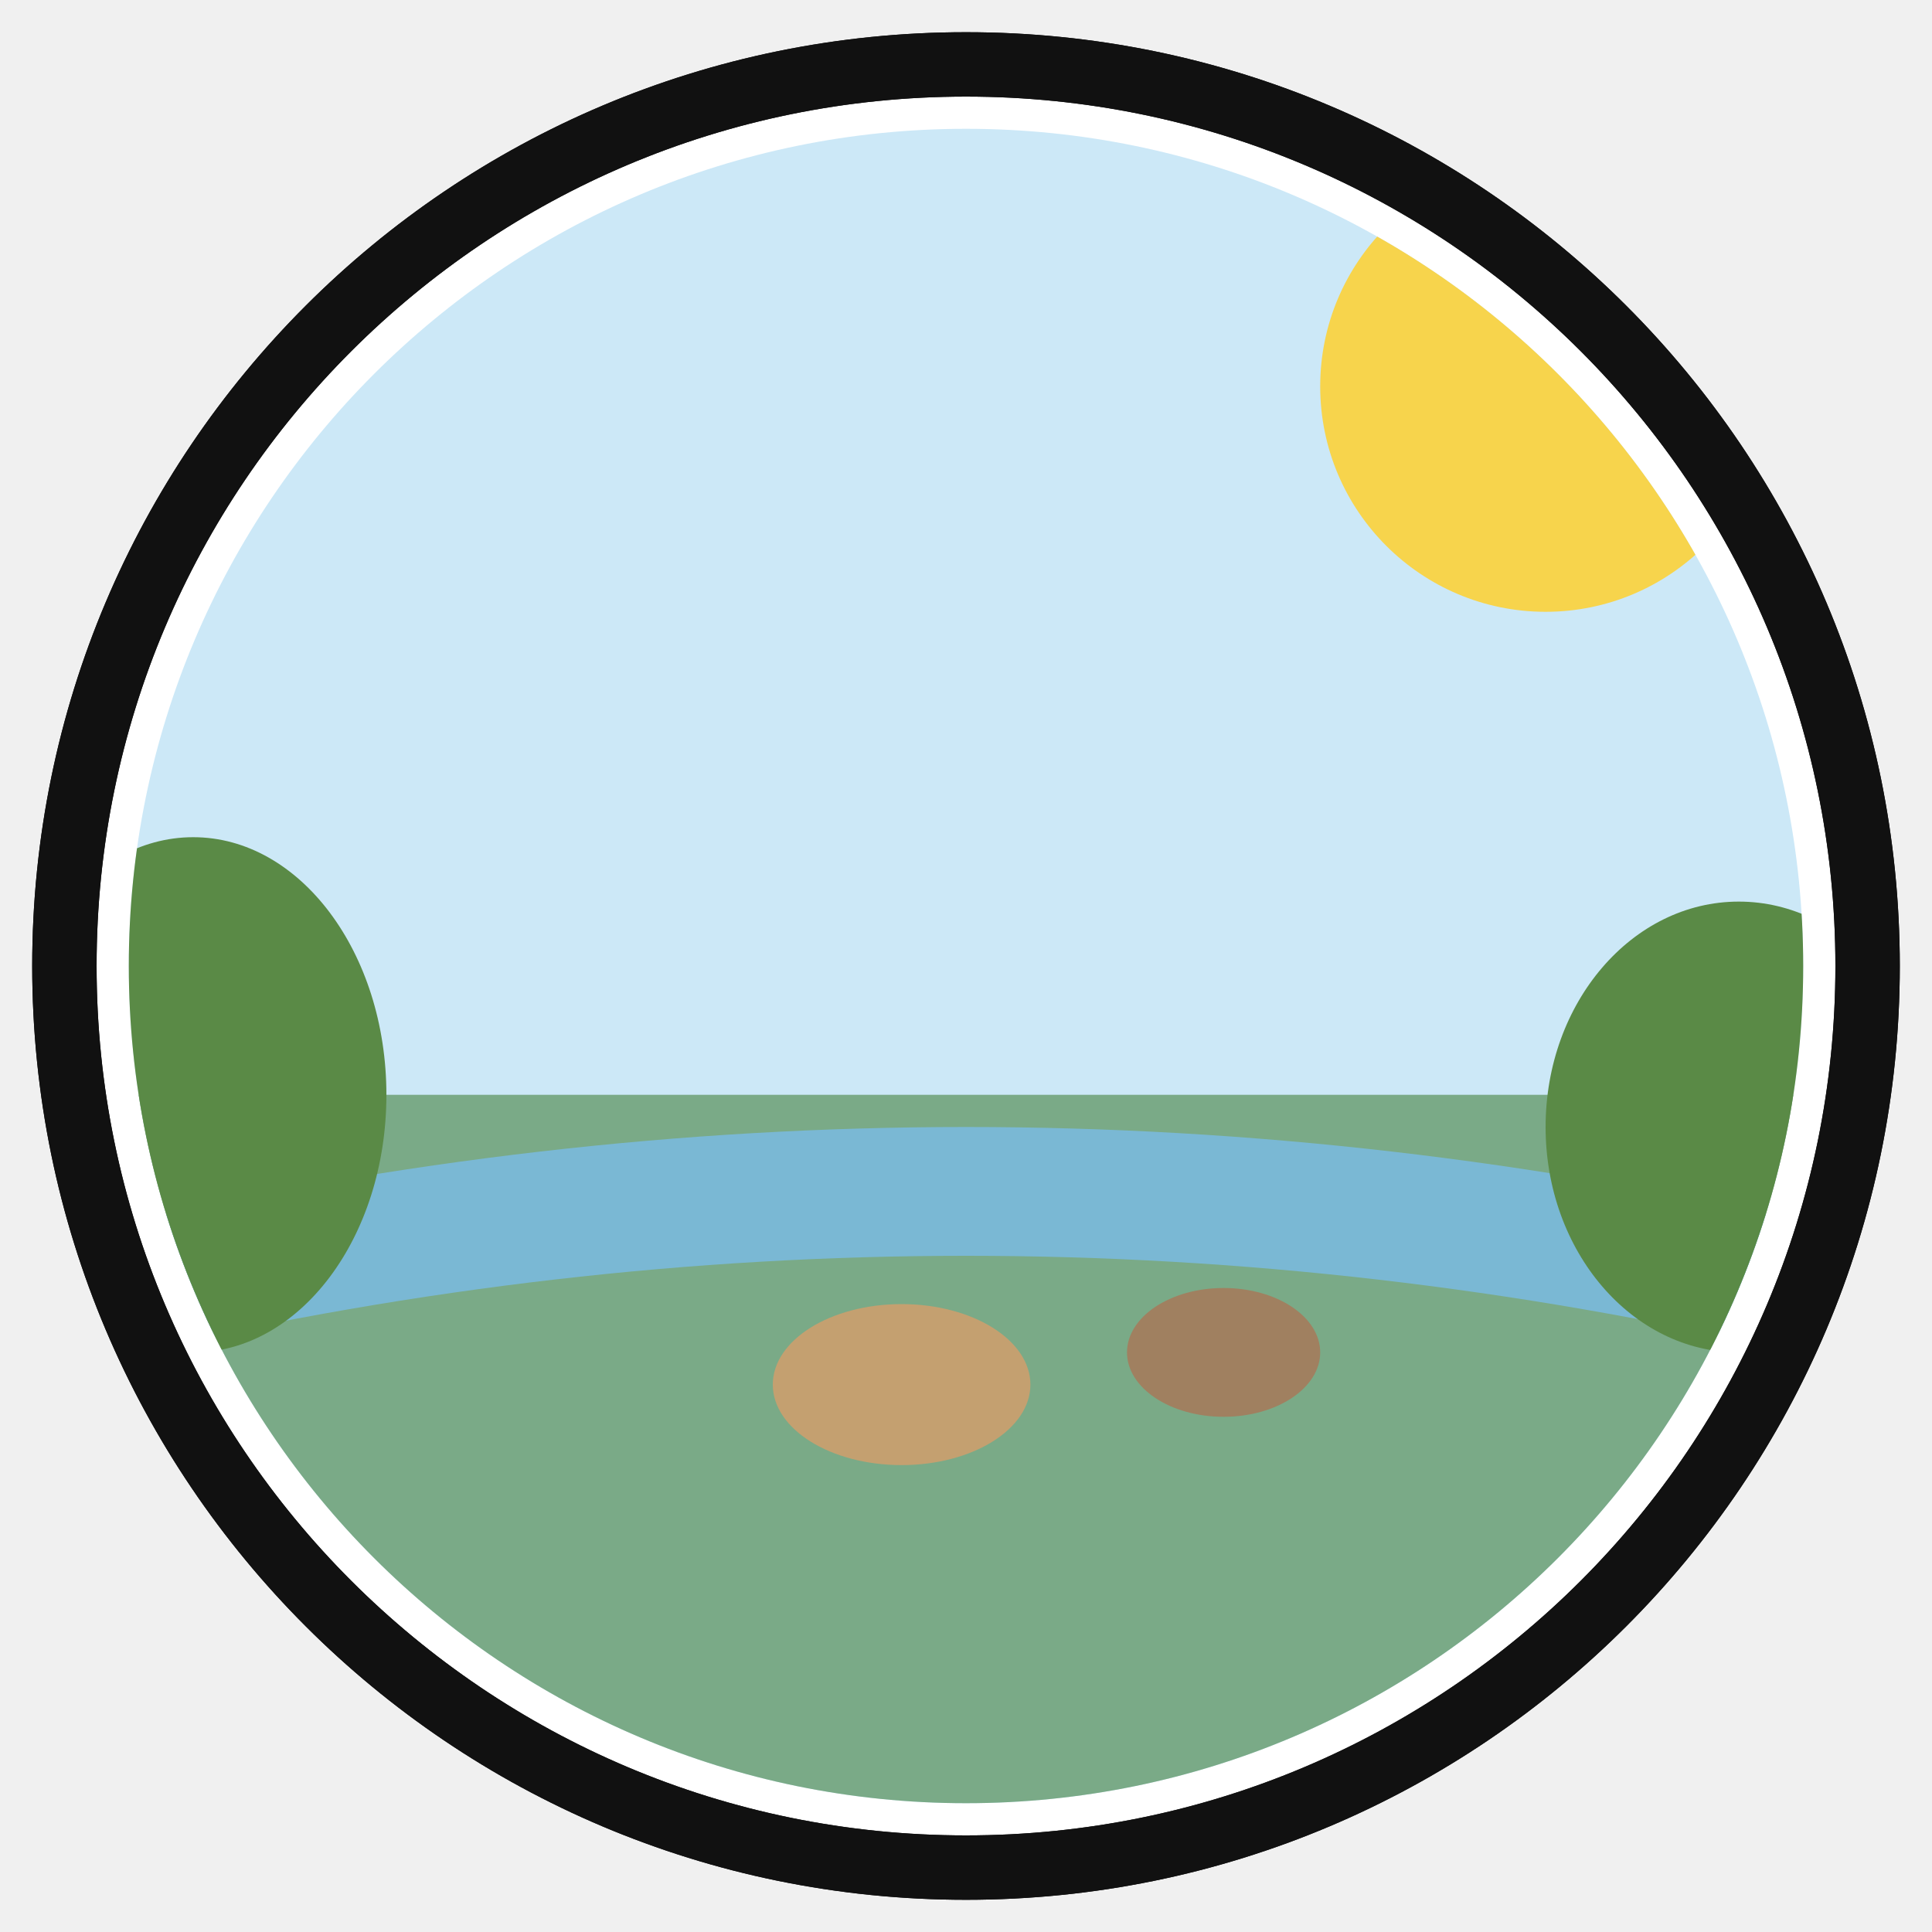
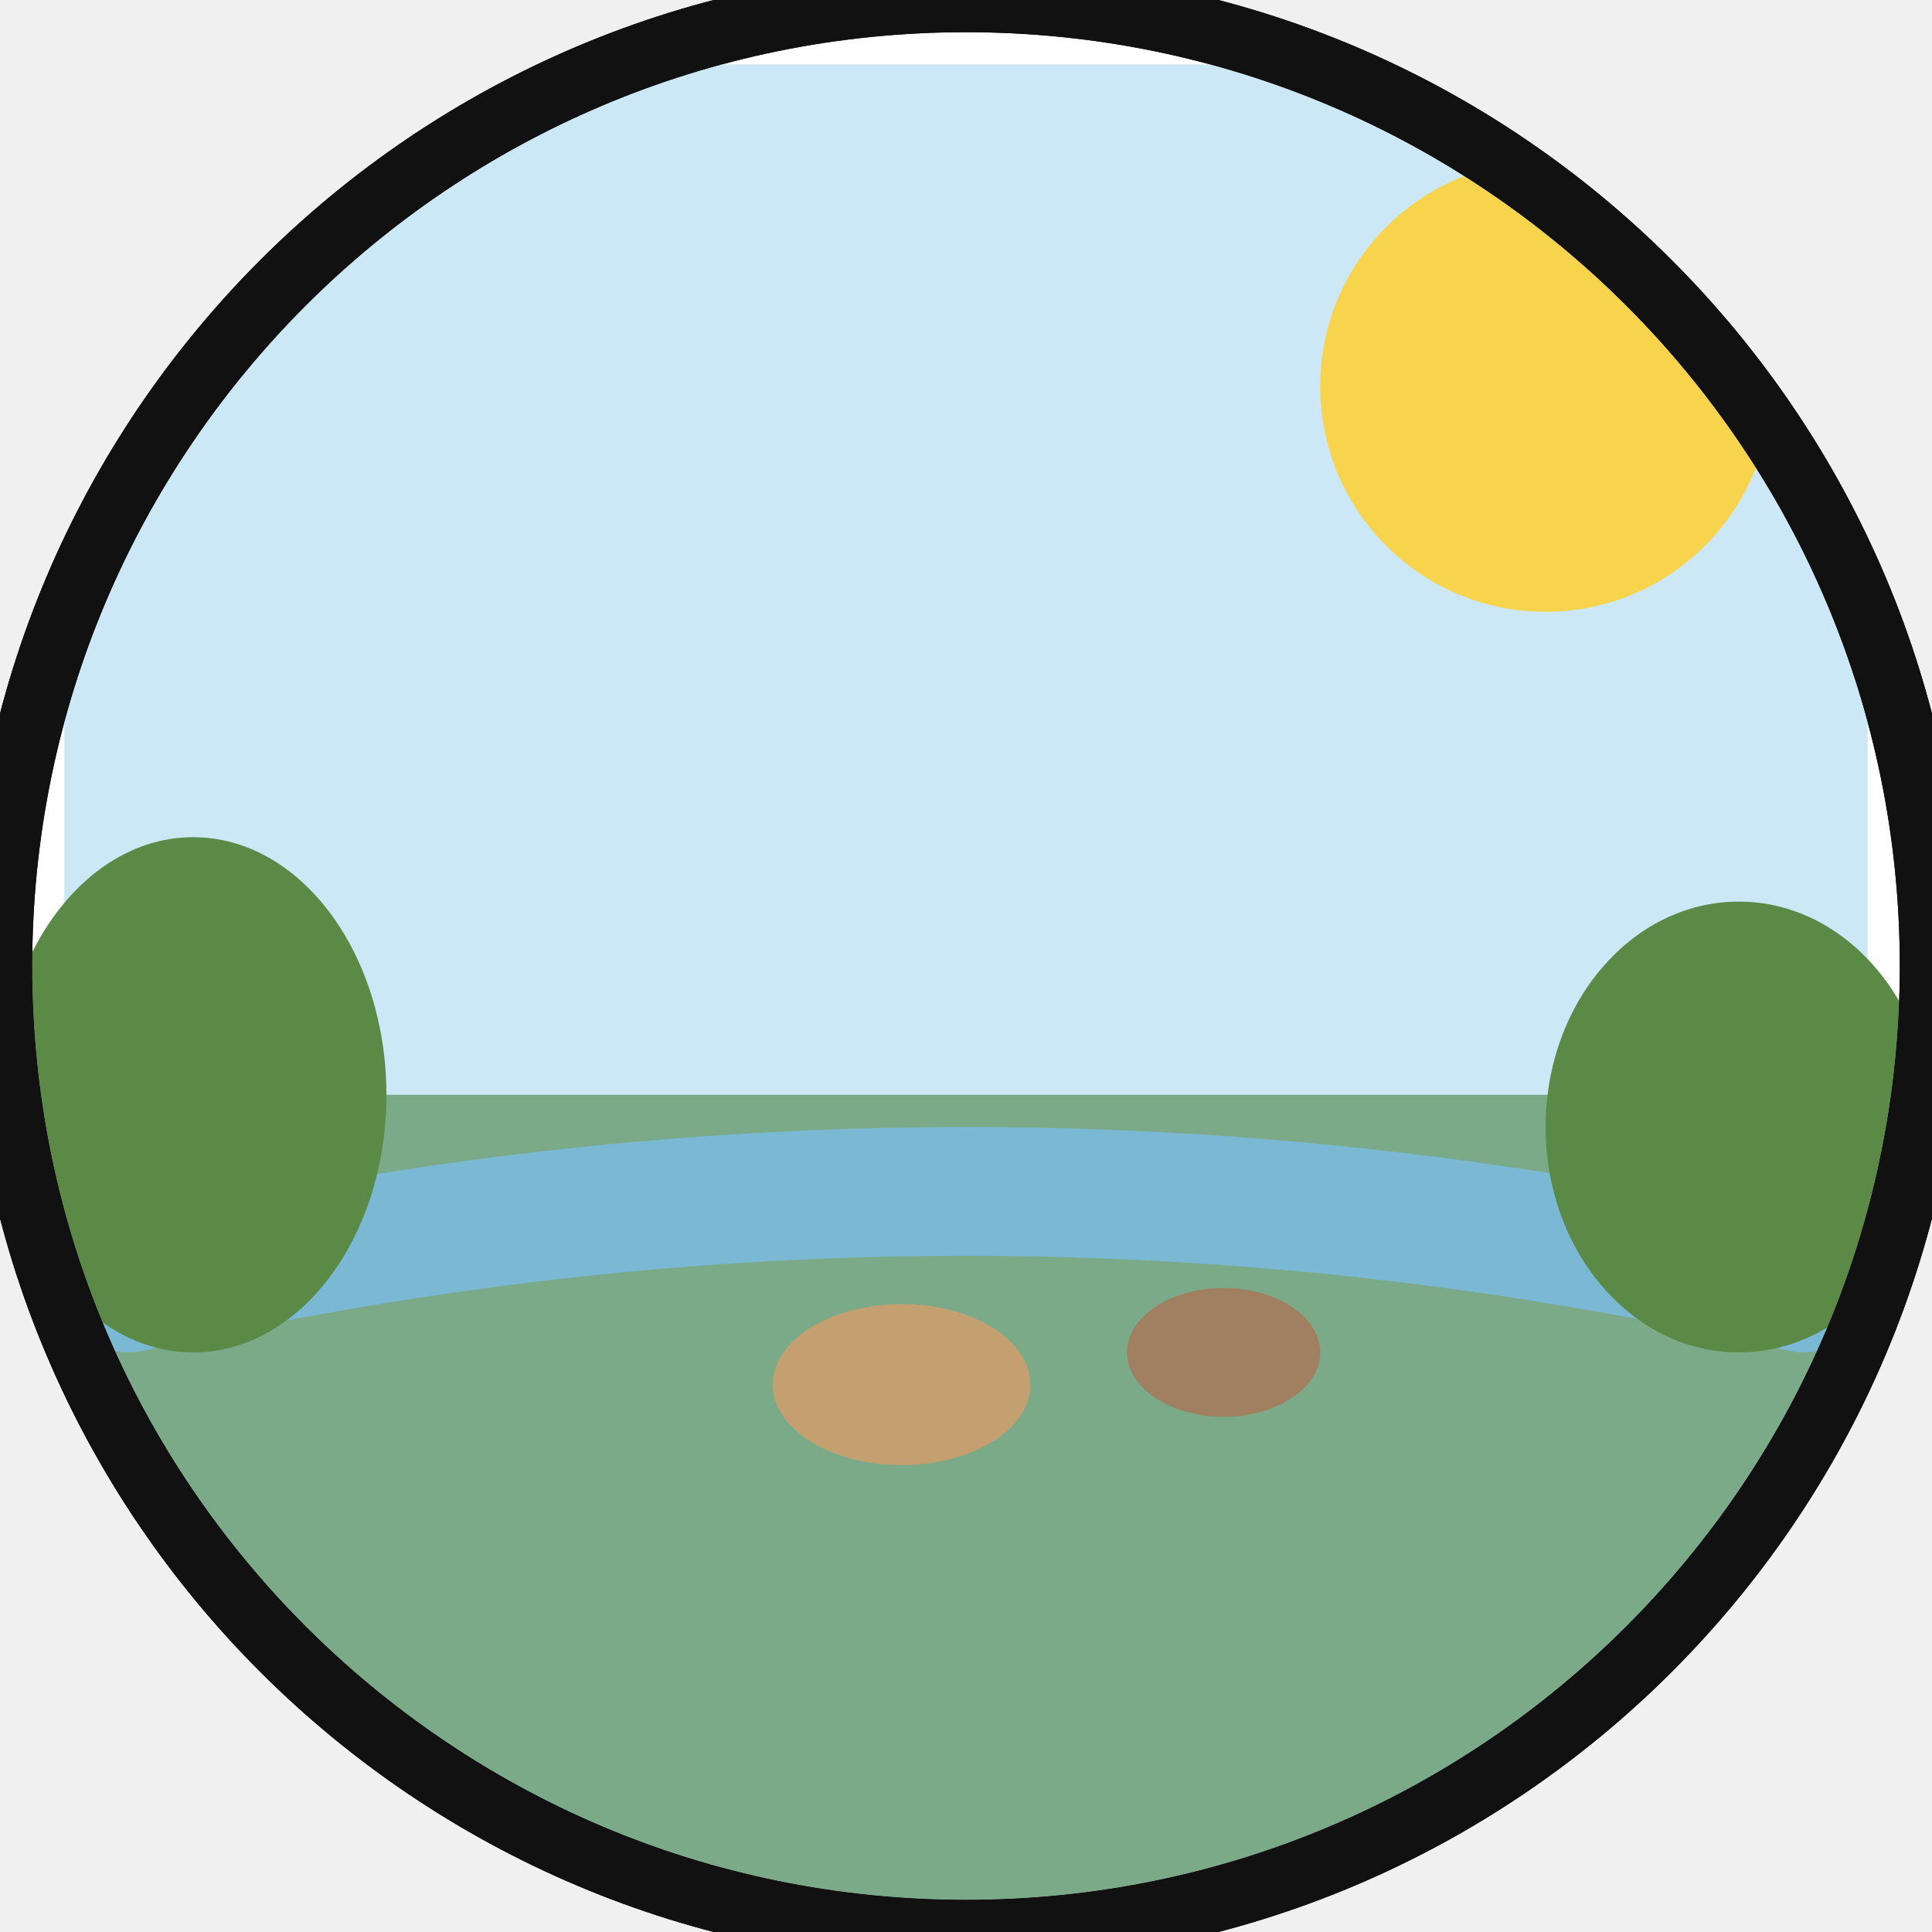
<svg xmlns="http://www.w3.org/2000/svg" viewBox="0 0 60 60">
-   <circle cx="30" cy="30" r="28" fill="#ffffff" stroke="#111111" stroke-width="2" />
+   <circle cx="30" cy="30" r="30" fill="#ffffff" stroke="#111111" stroke-width="2" />
  <clipPath id="c">
-     <circle cx="30" cy="30" r="26" />
+     <circle cx="30" cy="30" r="29" />
  </clipPath>
  <g clip-path="url(#c)">
    <rect x="2" y="2" width="56" height="56" fill="#cce8f7" />
    <circle cx="48" cy="12" r="7" fill="#f7d44c" />
    <rect x="2" y="34" width="56" height="26" fill="#7aaa87" />
    <path d="M4 40 Q30 34 56 40" stroke="#7ab8d4" stroke-width="4" fill="none" stroke-linecap="round" />
    <ellipse cx="6" cy="34" rx="6" ry="8" fill="#5a8a46" />
    <ellipse cx="54" cy="35" rx="6" ry="7" fill="#5a8a46" />
    <ellipse cx="28" cy="43" rx="4" ry="2.5" fill="#c4a070" />
    <ellipse cx="38" cy="42" rx="3" ry="2" fill="#a08060" />
  </g>
-   <circle cx="30" cy="30" r="28" fill="none" stroke="#111111" stroke-width="2" />
+   <circle cx="30" cy="30" r="30" fill="none" stroke="#111111" stroke-width="2" />
</svg>
